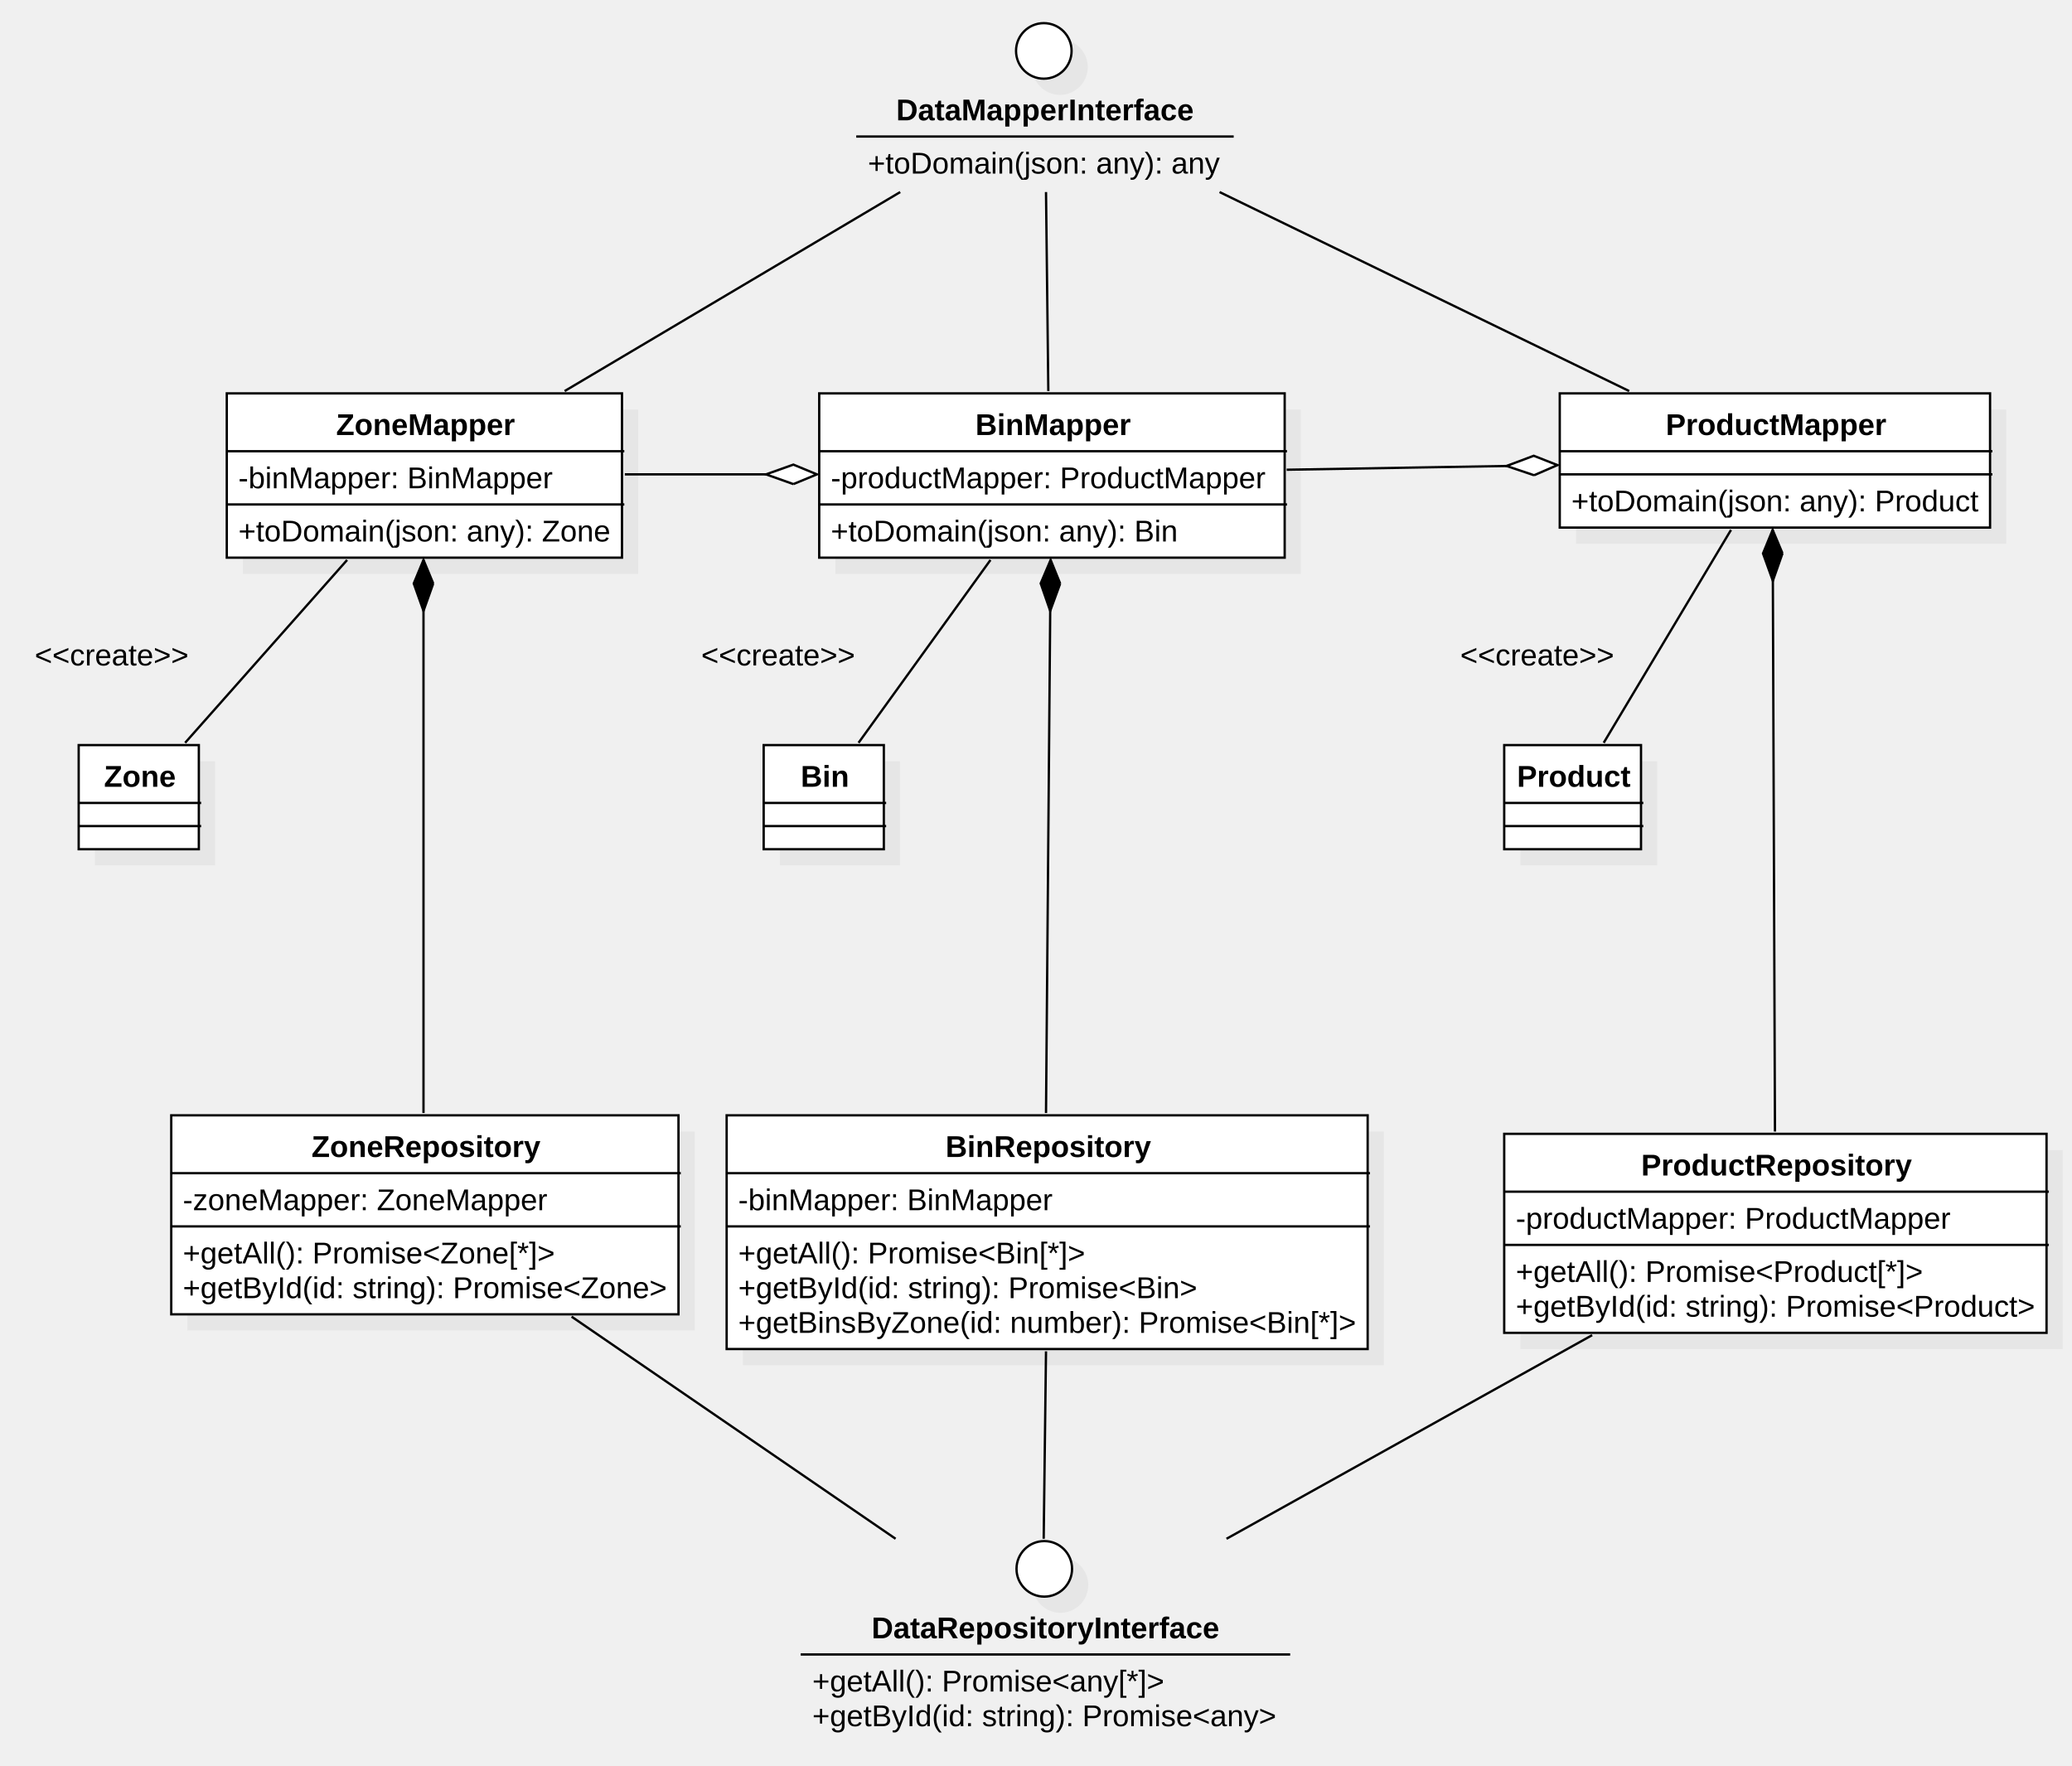
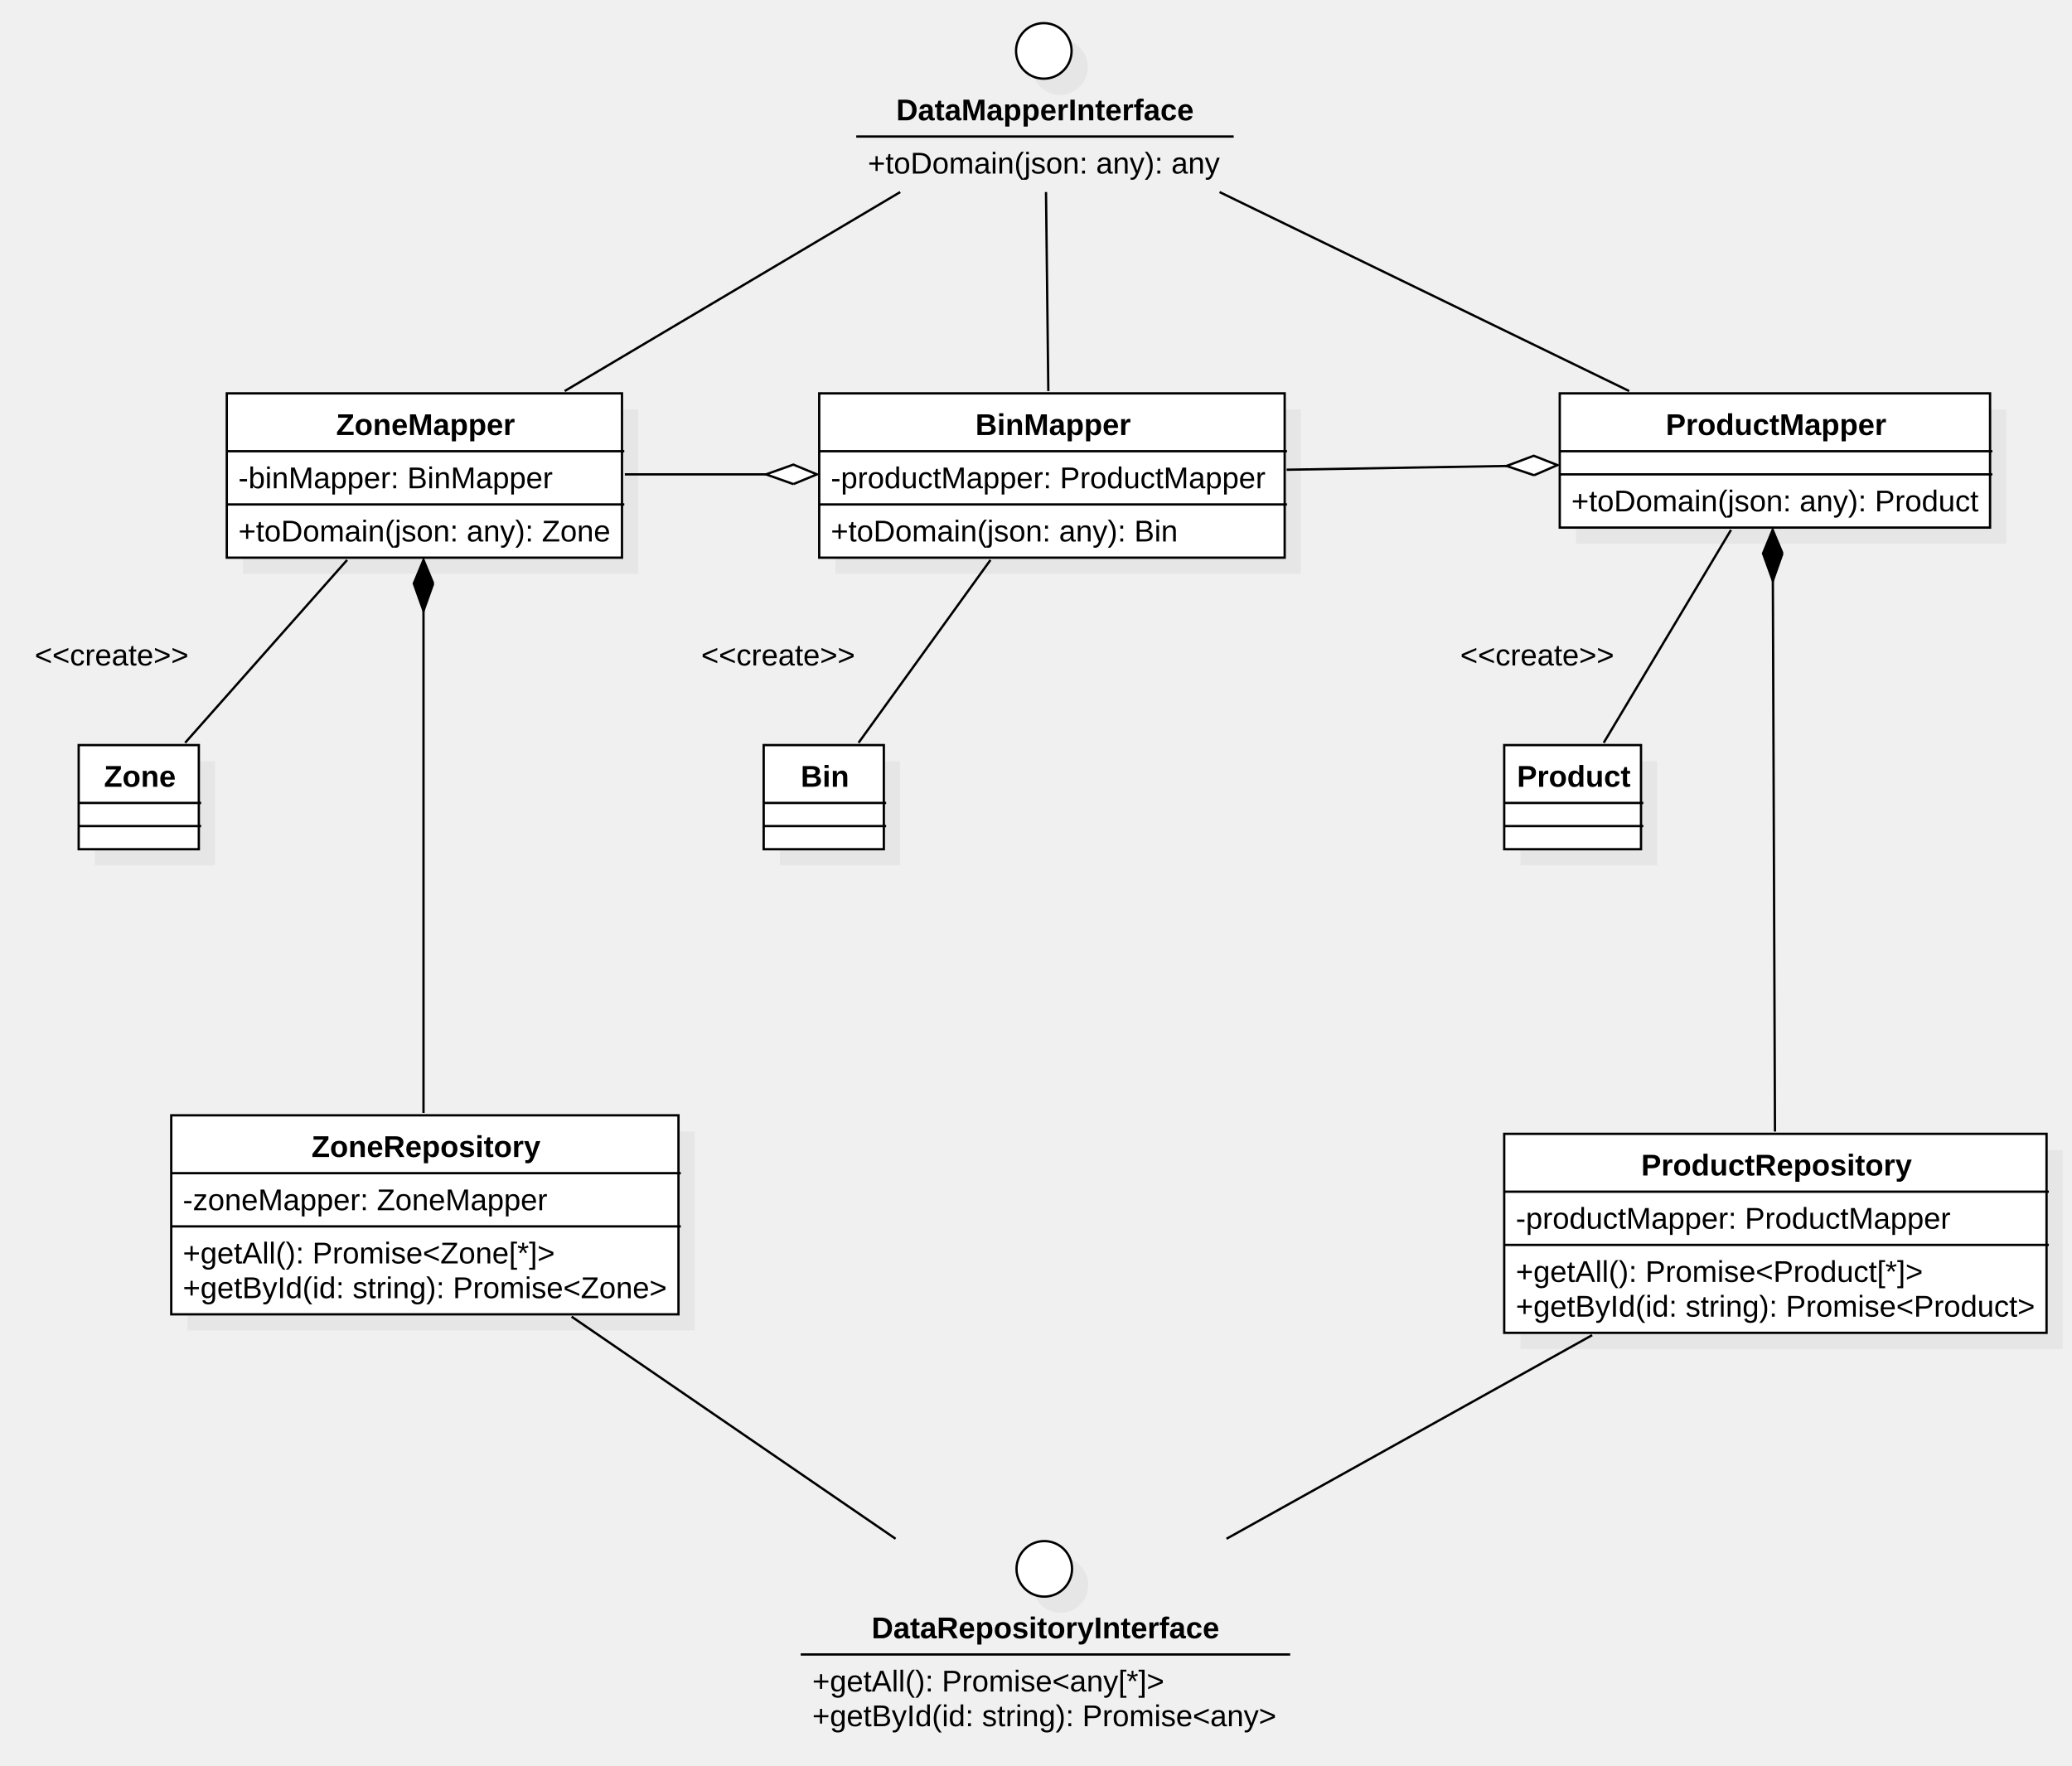
<svg xmlns="http://www.w3.org/2000/svg" version="1.1" width="895.352" height="763">
  <defs />
  <g>
    <g>
      <rect fill="#C0C0C0" stroke="none" x="735" y="215" width="185.944" height="58" transform="matrix(1 0 0 1 -54 -38)" fill-opacity="0.2" />
    </g>
    <g>
      <rect fill="#ffffff" stroke="none" x="728" y="208" width="185.944" height="58" transform="matrix(1 0 0 1 -54 -38)" />
    </g>
    <g>
      <path fill="none" stroke="#000000" paint-order="fill stroke markers" d=" M 674 170 L 859.944 170 L 859.944 228 L 674 228 L 674 170 Z Z" stroke-miterlimit="10" stroke-dasharray="" />
    </g>
    <g>
      <path fill="none" stroke="#000000" paint-order="fill stroke markers" d=" M 674 195 L 860.944 195" stroke-miterlimit="10" stroke-dasharray="" />
    </g>
    <g>
      <path fill="none" stroke="#000000" paint-order="fill stroke markers" d=" M 674 205 L 860.944 205" stroke-miterlimit="10" stroke-dasharray="" />
    </g>
    <g>
      <g>
        <path fill="none" stroke="none" />
        <text fill="#000000" stroke="none" font-family="Arial" font-size="13px" font-style="normal" font-weight="bold" text-decoration="undefined" x="821.472" y="221.5" text-anchor="middle" dominant-baseline="central" transform="matrix(1 0 0 1 -54 -38)">ProductMapper</text>
      </g>
    </g>
    <g>
      <g>
        <path fill="none" stroke="none" />
        <text fill="#000000" stroke="none" font-family="Arial" font-size="13px" font-style="normal" font-weight="normal" text-decoration="undefined" x="733" y="254.5" text-anchor="start" dominant-baseline="central" transform="matrix(1 0 0 1 -54 -38)">+toDomain(json: any): Product</text>
      </g>
    </g>
    <g>
      <rect fill="#C0C0C0" stroke="none" x="415" y="215" width="201.134" height="71" transform="matrix(1 0 0 1 -54 -38)" fill-opacity="0.2" />
    </g>
    <g>
      <rect fill="#ffffff" stroke="none" x="408" y="208" width="201.134" height="71" transform="matrix(1 0 0 1 -54 -38)" />
    </g>
    <g>
      <path fill="none" stroke="#000000" paint-order="fill stroke markers" d=" M 354 170 L 555.134 170 L 555.134 241 L 354 241 L 354 170 Z Z" stroke-miterlimit="10" stroke-dasharray="" />
    </g>
    <g>
      <path fill="none" stroke="#000000" paint-order="fill stroke markers" d=" M 354 195 L 556.134 195" stroke-miterlimit="10" stroke-dasharray="" />
    </g>
    <g>
      <path fill="none" stroke="#000000" paint-order="fill stroke markers" d=" M 354 218 L 556.134 218" stroke-miterlimit="10" stroke-dasharray="" />
    </g>
    <g>
      <g>
        <path fill="none" stroke="none" />
        <text fill="#000000" stroke="none" font-family="Arial" font-size="13px" font-style="normal" font-weight="bold" text-decoration="undefined" x="509.067" y="221.5" text-anchor="middle" dominant-baseline="central" transform="matrix(1 0 0 1 -54 -38)">BinMapper</text>
      </g>
    </g>
    <g>
      <g>
        <path fill="none" stroke="none" />
        <text fill="#000000" stroke="none" font-family="Arial" font-size="13px" font-style="normal" font-weight="normal" text-decoration="undefined" x="413" y="244.5" text-anchor="start" dominant-baseline="central" transform="matrix(1 0 0 1 -54 -38)">-productMapper: ProductMapper</text>
      </g>
    </g>
    <g>
      <g>
        <path fill="none" stroke="none" />
        <text fill="#000000" stroke="none" font-family="Arial" font-size="13px" font-style="normal" font-weight="normal" text-decoration="undefined" x="413" y="267.5" text-anchor="start" dominant-baseline="central" transform="matrix(1 0 0 1 -54 -38)">+toDomain(json: any): Bin</text>
      </g>
    </g>
    <g>
      <rect fill="#C0C0C0" stroke="none" x="159" y="215" width="170.773" height="71" transform="matrix(1 0 0 1 -54 -38)" fill-opacity="0.2" />
    </g>
    <g>
      <rect fill="#ffffff" stroke="none" x="152" y="208" width="170.773" height="71" transform="matrix(1 0 0 1 -54 -38)" />
    </g>
    <g>
      <path fill="none" stroke="#000000" paint-order="fill stroke markers" d=" M 98 170 L 268.773 170 L 268.773 241 L 98 241 L 98 170 Z Z" stroke-miterlimit="10" stroke-dasharray="" />
    </g>
    <g>
      <path fill="none" stroke="#000000" paint-order="fill stroke markers" d=" M 98 195 L 269.773 195" stroke-miterlimit="10" stroke-dasharray="" />
    </g>
    <g>
      <path fill="none" stroke="#000000" paint-order="fill stroke markers" d=" M 98 218 L 269.773 218" stroke-miterlimit="10" stroke-dasharray="" />
    </g>
    <g>
      <g>
        <path fill="none" stroke="none" />
        <text fill="#000000" stroke="none" font-family="Arial" font-size="13px" font-style="normal" font-weight="bold" text-decoration="undefined" x="237.887" y="221.5" text-anchor="middle" dominant-baseline="central" transform="matrix(1 0 0 1 -54 -38)">ZoneMapper</text>
      </g>
    </g>
    <g>
      <g>
        <path fill="none" stroke="none" />
        <text fill="#000000" stroke="none" font-family="Arial" font-size="13px" font-style="normal" font-weight="normal" text-decoration="undefined" x="157" y="244.5" text-anchor="start" dominant-baseline="central" transform="matrix(1 0 0 1 -54 -38)">-binMapper: BinMapper</text>
      </g>
    </g>
    <g>
      <g>
        <path fill="none" stroke="none" />
        <text fill="#000000" stroke="none" font-family="Arial" font-size="13px" font-style="normal" font-weight="normal" text-decoration="undefined" x="157" y="267.5" text-anchor="start" dominant-baseline="central" transform="matrix(1 0 0 1 -54 -38)">+toDomain(json: any): Zone</text>
      </g>
    </g>
    <g>
-       <rect fill="#C0C0C0" stroke="none" x="375" y="527" width="276.989" height="101" transform="matrix(1 0 0 1 -54 -38)" fill-opacity="0.2" />
-     </g>
-     <g>
-       <rect fill="#ffffff" stroke="none" x="368" y="520" width="276.989" height="101" transform="matrix(1 0 0 1 -54 -38)" />
-     </g>
-     <g>
-       <path fill="none" stroke="#000000" paint-order="fill stroke markers" d=" M 314 482 L 590.989 482 L 590.989 583 L 314 583 L 314 482 Z Z" stroke-miterlimit="10" stroke-dasharray="" />
-     </g>
-     <g>
-       <path fill="none" stroke="#000000" paint-order="fill stroke markers" d=" M 314 507 L 591.989 507" stroke-miterlimit="10" stroke-dasharray="" />
-     </g>
-     <g>
-       <path fill="none" stroke="#000000" paint-order="fill stroke markers" d=" M 314 530 L 591.989 530" stroke-miterlimit="10" stroke-dasharray="" />
-     </g>
-     <g>
-       <g>
-         <path fill="none" stroke="none" />
-         <text fill="#000000" stroke="none" font-family="Arial" font-size="13px" font-style="normal" font-weight="bold" text-decoration="undefined" x="506.994" y="533.5" text-anchor="middle" dominant-baseline="central" transform="matrix(1 0 0 1 -54 -38)">BinRepository</text>
-       </g>
-     </g>
-     <g>
-       <g>
-         <path fill="none" stroke="none" />
-         <text fill="#000000" stroke="none" font-family="Arial" font-size="13px" font-style="normal" font-weight="normal" text-decoration="undefined" x="373" y="556.5" text-anchor="start" dominant-baseline="central" transform="matrix(1 0 0 1 -54 -38)">-binMapper: BinMapper</text>
-       </g>
-     </g>
-     <g>
-       <g>
-         <path fill="none" stroke="none" />
-         <text fill="#000000" stroke="none" font-family="Arial" font-size="13px" font-style="normal" font-weight="normal" text-decoration="undefined" x="373" y="579.5" text-anchor="start" dominant-baseline="central" transform="matrix(1 0 0 1 -54 -38)">+getAll(): Promise&lt;Bin[*]&gt;</text>
-       </g>
-     </g>
-     <g>
-       <g>
-         <path fill="none" stroke="none" />
-         <text fill="#000000" stroke="none" font-family="Arial" font-size="13px" font-style="normal" font-weight="normal" text-decoration="undefined" x="373" y="594.5" text-anchor="start" dominant-baseline="central" transform="matrix(1 0 0 1 -54 -38)">+getById(id: string): Promise&lt;Bin&gt;</text>
-       </g>
-     </g>
-     <g>
-       <g>
-         <path fill="none" stroke="none" />
-         <text fill="#000000" stroke="none" font-family="Arial" font-size="13px" font-style="normal" font-weight="normal" text-decoration="undefined" x="373" y="609.5" text-anchor="start" dominant-baseline="central" transform="matrix(1 0 0 1 -54 -38)">+getBinsByZone(id: number): Promise&lt;Bin[*]&gt;</text>
-       </g>
-     </g>
-     <g>
      <rect fill="#C0C0C0" stroke="none" x="711" y="535" width="234.352" height="86" transform="matrix(1 0 0 1 -54 -38)" fill-opacity="0.2" />
    </g>
    <g>
      <rect fill="#ffffff" stroke="none" x="704" y="528" width="234.352" height="86" transform="matrix(1 0 0 1 -54 -38)" />
    </g>
    <g>
      <path fill="none" stroke="#000000" paint-order="fill stroke markers" d=" M 650 490 L 884.352 490 L 884.352 576 L 650 576 L 650 490 Z Z" stroke-miterlimit="10" stroke-dasharray="" />
    </g>
    <g>
      <path fill="none" stroke="#000000" paint-order="fill stroke markers" d=" M 650 515 L 885.352 515" stroke-miterlimit="10" stroke-dasharray="" />
    </g>
    <g>
      <path fill="none" stroke="#000000" paint-order="fill stroke markers" d=" M 650 538 L 885.352 538" stroke-miterlimit="10" stroke-dasharray="" />
    </g>
    <g>
      <g>
        <path fill="none" stroke="none" />
        <text fill="#000000" stroke="none" font-family="Arial" font-size="13px" font-style="normal" font-weight="bold" text-decoration="undefined" x="821.676" y="541.5" text-anchor="middle" dominant-baseline="central" transform="matrix(1 0 0 1 -54 -38)">ProductRepository</text>
      </g>
    </g>
    <g>
      <g>
        <path fill="none" stroke="none" />
        <text fill="#000000" stroke="none" font-family="Arial" font-size="13px" font-style="normal" font-weight="normal" text-decoration="undefined" x="709" y="564.5" text-anchor="start" dominant-baseline="central" transform="matrix(1 0 0 1 -54 -38)">-productMapper: ProductMapper</text>
      </g>
    </g>
    <g>
      <g>
        <path fill="none" stroke="none" />
        <text fill="#000000" stroke="none" font-family="Arial" font-size="13px" font-style="normal" font-weight="normal" text-decoration="undefined" x="709" y="587.5" text-anchor="start" dominant-baseline="central" transform="matrix(1 0 0 1 -54 -38)">+getAll(): Promise&lt;Product[*]&gt;</text>
      </g>
    </g>
    <g>
      <g>
        <path fill="none" stroke="none" />
        <text fill="#000000" stroke="none" font-family="Arial" font-size="13px" font-style="normal" font-weight="normal" text-decoration="undefined" x="709" y="602.5" text-anchor="start" dominant-baseline="central" transform="matrix(1 0 0 1 -54 -38)">+getById(id: string): Promise&lt;Product&gt;</text>
      </g>
    </g>
    <g>
      <rect fill="#C0C0C0" stroke="none" x="135" y="527" width="219.181" height="86" transform="matrix(1 0 0 1 -54 -38)" fill-opacity="0.2" />
    </g>
    <g>
      <rect fill="#ffffff" stroke="none" x="128" y="520" width="219.181" height="86" transform="matrix(1 0 0 1 -54 -38)" />
    </g>
    <g>
      <path fill="none" stroke="#000000" paint-order="fill stroke markers" d=" M 74 482 L 293.181 482 L 293.181 568 L 74 568 L 74 482 Z Z" stroke-miterlimit="10" stroke-dasharray="" />
    </g>
    <g>
      <path fill="none" stroke="#000000" paint-order="fill stroke markers" d=" M 74 507 L 294.181 507" stroke-miterlimit="10" stroke-dasharray="" />
    </g>
    <g>
      <path fill="none" stroke="#000000" paint-order="fill stroke markers" d=" M 74 530 L 294.181 530" stroke-miterlimit="10" stroke-dasharray="" />
    </g>
    <g>
      <g>
        <path fill="none" stroke="none" />
        <text fill="#000000" stroke="none" font-family="Arial" font-size="13px" font-style="normal" font-weight="bold" text-decoration="undefined" x="238.09" y="533.5" text-anchor="middle" dominant-baseline="central" transform="matrix(1 0 0 1 -54 -38)">ZoneRepository</text>
      </g>
    </g>
    <g>
      <g>
        <path fill="none" stroke="none" />
        <text fill="#000000" stroke="none" font-family="Arial" font-size="13px" font-style="normal" font-weight="normal" text-decoration="undefined" x="133" y="556.5" text-anchor="start" dominant-baseline="central" transform="matrix(1 0 0 1 -54 -38)">-zoneMapper: ZoneMapper</text>
      </g>
    </g>
    <g>
      <g>
        <path fill="none" stroke="none" />
        <text fill="#000000" stroke="none" font-family="Arial" font-size="13px" font-style="normal" font-weight="normal" text-decoration="undefined" x="133" y="579.5" text-anchor="start" dominant-baseline="central" transform="matrix(1 0 0 1 -54 -38)">+getAll(): Promise&lt;Zone[*]&gt;</text>
      </g>
    </g>
    <g>
      <g>
        <path fill="none" stroke="none" />
        <text fill="#000000" stroke="none" font-family="Arial" font-size="13px" font-style="normal" font-weight="normal" text-decoration="undefined" x="133" y="594.5" text-anchor="start" dominant-baseline="central" transform="matrix(1 0 0 1 -54 -38)">+getById(id: string): Promise&lt;Zone&gt;</text>
      </g>
    </g>
    <g>
      <path fill="#C0C0C0" stroke="none" paint-order="stroke fill markers" d=" M 446.051 29 C 446.051 22.373 451.424 17 458.051 17 C 464.679 17 470.051 22.373 470.051 29 C 470.051 35.627 464.679 41 458.051 41 C 451.424 41 446.051 35.627 446.051 29 Z" fill-opacity="0.2" />
    </g>
    <g>
      <path fill="#ffffff" stroke="none" paint-order="stroke fill markers" d=" M 439.051 22 C 439.051 15.373 444.424 10 451.051 10 C 457.679 10 463.051 15.373 463.051 22 C 463.051 28.627 457.679 34 451.051 34 C 444.424 34 439.051 28.627 439.051 22 Z" />
    </g>
    <g>
      <path fill="none" stroke="#000000" paint-order="fill stroke markers" d=" M 439.051 22 C 439.051 15.373 444.424 10 451.051 10 C 457.679 10 463.051 15.373 463.051 22 C 463.051 28.627 457.679 34 451.051 34 C 444.424 34 439.051 28.627 439.051 22 Z" stroke-miterlimit="10" stroke-dasharray="" />
    </g>
    <g>
      <path fill="none" stroke="#000000" paint-order="fill stroke markers" d=" M 370 59 L 533.103 59" stroke-miterlimit="10" stroke-dasharray="" />
    </g>
    <g>
      <g>
        <path fill="none" stroke="none" />
        <text fill="#000000" stroke="none" font-family="Arial" font-size="13px" font-style="normal" font-weight="bold" text-decoration="undefined" x="505.551" y="85.5" text-anchor="middle" dominant-baseline="central" transform="matrix(1 0 0 1 -54 -38)">DataMapperInterface</text>
      </g>
    </g>
    <g>
      <g>
        <path fill="none" stroke="none" />
        <text fill="#000000" stroke="none" font-family="Arial" font-size="13px" font-style="normal" font-weight="normal" text-decoration="undefined" x="429" y="108.5" text-anchor="start" dominant-baseline="central" transform="matrix(1 0 0 1 -54 -38)">+toDomain(json: any): any</text>
      </g>
    </g>
    <g>
      <path fill="none" stroke="#000000" paint-order="fill stroke markers" d=" M 453 169 L 452 83" stroke-miterlimit="10" stroke-dasharray="" />
    </g>
    <g>
      <path fill="none" stroke="#000000" paint-order="fill stroke markers" d=" M 704 169 L 527 83" stroke-miterlimit="10" stroke-dasharray="" />
    </g>
    <g>
      <path fill="none" stroke="#000000" paint-order="fill stroke markers" d=" M 244 169 L 389 83" stroke-miterlimit="10" stroke-dasharray="" />
    </g>
    <g>
      <path fill="#C0C0C0" stroke="none" paint-order="stroke fill markers" d=" M 446.255 685 C 446.255 678.373 451.627 673 458.255 673 C 464.882 673 470.255 678.373 470.255 685 C 470.255 691.627 464.882 697 458.255 697 C 451.627 697 446.255 691.627 446.255 685 Z" fill-opacity="0.2" />
    </g>
    <g>
      <path fill="#ffffff" stroke="none" paint-order="stroke fill markers" d=" M 439.255 678 C 439.255 671.373 444.627 666 451.255 666 C 457.882 666 463.255 671.373 463.255 678 C 463.255 684.627 457.882 690 451.255 690 C 444.627 690 439.255 684.627 439.255 678 Z" />
    </g>
    <g>
      <path fill="none" stroke="#000000" paint-order="fill stroke markers" d=" M 439.255 678 C 439.255 671.373 444.627 666 451.255 666 C 457.882 666 463.255 671.373 463.255 678 C 463.255 684.627 457.882 690 451.255 690 C 444.627 690 439.255 684.627 439.255 678 Z" stroke-miterlimit="10" stroke-dasharray="" />
    </g>
    <g>
      <path fill="none" stroke="#000000" paint-order="fill stroke markers" d=" M 346 715 L 557.51 715" stroke-miterlimit="10" stroke-dasharray="" />
    </g>
    <g>
      <g>
        <path fill="none" stroke="none" />
        <text fill="#000000" stroke="none" font-family="Arial" font-size="13px" font-style="normal" font-weight="bold" text-decoration="undefined" x="505.755" y="741.5" text-anchor="middle" dominant-baseline="central" transform="matrix(1 0 0 1 -54 -38)">DataRepositoryInterface</text>
      </g>
    </g>
    <g>
      <g>
        <path fill="none" stroke="none" />
        <text fill="#000000" stroke="none" font-family="Arial" font-size="13px" font-style="normal" font-weight="normal" text-decoration="undefined" x="405" y="764.5" text-anchor="start" dominant-baseline="central" transform="matrix(1 0 0 1 -54 -38)">+getAll(): Promise&lt;any[*]&gt;</text>
      </g>
    </g>
    <g>
      <g>
        <path fill="none" stroke="none" />
        <text fill="#000000" stroke="none" font-family="Arial" font-size="13px" font-style="normal" font-weight="normal" text-decoration="undefined" x="405" y="779.5" text-anchor="start" dominant-baseline="central" transform="matrix(1 0 0 1 -54 -38)">+getById(id: string): Promise&lt;any&gt;</text>
      </g>
    </g>
    <g>
-       <path fill="none" stroke="#000000" paint-order="fill stroke markers" d=" M 452 584 L 451 665" stroke-miterlimit="10" stroke-dasharray="" />
-     </g>
-     <g>
      <path fill="none" stroke="#000000" paint-order="fill stroke markers" d=" M 688 577 L 530 665" stroke-miterlimit="10" stroke-dasharray="" />
    </g>
    <g>
      <path fill="none" stroke="#000000" paint-order="fill stroke markers" d=" M 247 569 L 387 665" stroke-miterlimit="10" stroke-dasharray="" />
-     </g>
-     <g>
-       <path fill="none" stroke="#000000" paint-order="fill stroke markers" d=" M 452 481 L 454 242" stroke-miterlimit="10" stroke-dasharray="" />
-     </g>
-     <g>
-       <path fill="#000000" stroke="none" paint-order="stroke fill markers" d=" M 458.124 252.198 L 454 242 L 449.706 252.127 L 453.816 263.999" />
-     </g>
-     <g>
-       <path fill="none" stroke="#000000" paint-order="fill stroke markers" d=" M 458.124 252.198 L 454 242 L 449.706 252.127 L 453.816 263.999 L 458.124 252.198" stroke-miterlimit="10" stroke-dasharray="" />
    </g>
    <g>
      <path fill="none" stroke="#000000" paint-order="fill stroke markers" d=" M 767 489 L 766 229" stroke-miterlimit="10" stroke-dasharray="" />
    </g>
    <g>
      <path fill="#000000" stroke="none" paint-order="stroke fill markers" d=" M 770.249 239.146 L 766 229 L 761.83 239.179 L 766.085 251" />
    </g>
    <g>
      <path fill="none" stroke="#000000" paint-order="fill stroke markers" d=" M 770.249 239.146 L 766 229 L 761.83 239.179 L 766.085 251 L 770.249 239.146" stroke-miterlimit="10" stroke-dasharray="" />
    </g>
    <g>
      <path fill="none" stroke="#000000" paint-order="fill stroke markers" d=" M 183 481 L 183 242" stroke-miterlimit="10" stroke-dasharray="" />
    </g>
    <g>
      <path fill="#000000" stroke="none" paint-order="stroke fill markers" d=" M 187.21 252.163 L 183 242 L 178.79 252.163 L 183 264" />
    </g>
    <g>
      <path fill="none" stroke="#000000" paint-order="fill stroke markers" d=" M 187.21 252.163 L 183 242 L 178.79 252.163 L 183 264 L 187.21 252.163" stroke-miterlimit="10" stroke-dasharray="" />
    </g>
    <g>
      <path fill="none" stroke="#000000" paint-order="fill stroke markers" d=" M 270 205 L 353 205" stroke-miterlimit="10" stroke-dasharray="" />
    </g>
    <g>
      <path fill="#FFFFFF" stroke="none" paint-order="stroke fill markers" d=" M 342.837 209.21 L 353 205 L 342.837 200.79 L 331 205" />
    </g>
    <g>
      <path fill="none" stroke="#000000" paint-order="fill stroke markers" d=" M 342.837 209.21 L 353 205 L 342.837 200.79 L 331 205 L 342.837 209.21" stroke-miterlimit="10" stroke-dasharray="" />
    </g>
    <g>
      <path fill="none" stroke="#000000" paint-order="fill stroke markers" d=" M 556 203 L 673 201" stroke-miterlimit="10" stroke-dasharray="" />
    </g>
    <g>
      <path fill="#FFFFFF" stroke="none" paint-order="stroke fill markers" d=" M 662.911 205.383 L 673 201 L 662.767 196.965 L 651.003 201.376" />
    </g>
    <g>
      <path fill="none" stroke="#000000" paint-order="fill stroke markers" d=" M 662.911 205.383 L 673 201 L 662.767 196.965 L 651.003 201.376 L 662.911 205.383" stroke-miterlimit="10" stroke-dasharray="" />
    </g>
    <g>
      <rect fill="#C0C0C0" stroke="none" x="95" y="367" width="51.92" height="45" transform="matrix(1 0 0 1 -54 -38)" fill-opacity="0.2" />
    </g>
    <g>
      <rect fill="#ffffff" stroke="none" x="88" y="360" width="51.92" height="45" transform="matrix(1 0 0 1 -54 -38)" />
    </g>
    <g>
      <path fill="none" stroke="#000000" paint-order="fill stroke markers" d=" M 34 322 L 85.92 322 L 85.92 367 L 34 367 L 34 322 Z Z" stroke-miterlimit="10" stroke-dasharray="" />
    </g>
    <g>
      <path fill="none" stroke="#000000" paint-order="fill stroke markers" d=" M 34 347 L 86.92 347" stroke-miterlimit="10" stroke-dasharray="" />
    </g>
    <g>
      <path fill="none" stroke="#000000" paint-order="fill stroke markers" d=" M 34 357 L 86.92 357" stroke-miterlimit="10" stroke-dasharray="" />
    </g>
    <g>
      <g>
        <path fill="none" stroke="none" />
        <text fill="#000000" stroke="none" font-family="Arial" font-size="13px" font-style="normal" font-weight="bold" text-decoration="undefined" x="114.46" y="373.5" text-anchor="middle" dominant-baseline="central" transform="matrix(1 0 0 1 -54 -38)">Zone</text>
      </g>
    </g>
    <g>
      <rect fill="#C0C0C0" stroke="none" x="391" y="367" width="51.92" height="45" transform="matrix(1 0 0 1 -54 -38)" fill-opacity="0.2" />
    </g>
    <g>
      <rect fill="#ffffff" stroke="none" x="384" y="360" width="51.92" height="45" transform="matrix(1 0 0 1 -54 -38)" />
    </g>
    <g>
      <path fill="none" stroke="#000000" paint-order="fill stroke markers" d=" M 330 322 L 381.92 322 L 381.92 367 L 330 367 L 330 322 Z Z" stroke-miterlimit="10" stroke-dasharray="" />
    </g>
    <g>
      <path fill="none" stroke="#000000" paint-order="fill stroke markers" d=" M 330 347 L 382.92 347" stroke-miterlimit="10" stroke-dasharray="" />
    </g>
    <g>
      <path fill="none" stroke="#000000" paint-order="fill stroke markers" d=" M 330 357 L 382.92 357" stroke-miterlimit="10" stroke-dasharray="" />
    </g>
    <g>
      <g>
        <path fill="none" stroke="none" />
        <text fill="#000000" stroke="none" font-family="Arial" font-size="13px" font-style="normal" font-weight="bold" text-decoration="undefined" x="410.46" y="373.5" text-anchor="middle" dominant-baseline="central" transform="matrix(1 0 0 1 -54 -38)">Bin</text>
      </g>
    </g>
    <g>
      <rect fill="#C0C0C0" stroke="none" x="711" y="367" width="59.112" height="45" transform="matrix(1 0 0 1 -54 -38)" fill-opacity="0.2" />
    </g>
    <g>
      <rect fill="#ffffff" stroke="none" x="704" y="360" width="59.112" height="45" transform="matrix(1 0 0 1 -54 -38)" />
    </g>
    <g>
      <path fill="none" stroke="#000000" paint-order="fill stroke markers" d=" M 650 322 L 709.112 322 L 709.112 367 L 650 367 L 650 322 Z Z" stroke-miterlimit="10" stroke-dasharray="" />
    </g>
    <g>
      <path fill="none" stroke="#000000" paint-order="fill stroke markers" d=" M 650 347 L 710.112 347" stroke-miterlimit="10" stroke-dasharray="" />
    </g>
    <g>
      <path fill="none" stroke="#000000" paint-order="fill stroke markers" d=" M 650 357 L 710.112 357" stroke-miterlimit="10" stroke-dasharray="" />
    </g>
    <g>
      <g>
        <path fill="none" stroke="none" />
        <text fill="#000000" stroke="none" font-family="Arial" font-size="13px" font-style="normal" font-weight="bold" text-decoration="undefined" x="734.056" y="373.5" text-anchor="middle" dominant-baseline="central" transform="matrix(1 0 0 1 -54 -38)">Product</text>
      </g>
    </g>
    <g>
      <path fill="none" stroke="#000000" paint-order="fill stroke markers" d=" M 150 242 L 80 321" stroke-miterlimit="10" stroke-dasharray="" />
    </g>
    <g>
      <path fill="none" stroke="#000000" paint-order="fill stroke markers" d=" M 428 242 L 371 321" stroke-miterlimit="10" stroke-dasharray="" />
    </g>
    <g>
      <path fill="none" stroke="#000000" paint-order="fill stroke markers" d=" M 748 229 L 693 321" stroke-miterlimit="10" stroke-dasharray="" />
    </g>
    <g>
      <g>
        <path fill="none" stroke="none" />
        <text fill="#000000" stroke="none" font-family="Arial" font-size="13px" font-style="normal" font-weight="normal" text-decoration="undefined" x="69" y="317" text-anchor="start" dominant-baseline="text-before-edge" transform="matrix(1 0 0 1 -54 -38)">&lt;&lt;create&gt;&gt;</text>
      </g>
    </g>
    <g>
      <g>
        <path fill="none" stroke="none" />
        <text fill="#000000" stroke="none" font-family="Arial" font-size="13px" font-style="normal" font-weight="normal" text-decoration="undefined" x="357" y="317" text-anchor="start" dominant-baseline="text-before-edge" transform="matrix(1 0 0 1 -54 -38)">&lt;&lt;create&gt;&gt;</text>
      </g>
    </g>
    <g>
      <g>
        <path fill="none" stroke="none" />
        <text fill="#000000" stroke="none" font-family="Arial" font-size="13px" font-style="normal" font-weight="normal" text-decoration="undefined" x="685" y="317" text-anchor="start" dominant-baseline="text-before-edge" transform="matrix(1 0 0 1 -54 -38)">&lt;&lt;create&gt;&gt;</text>
      </g>
    </g>
  </g>
</svg>
